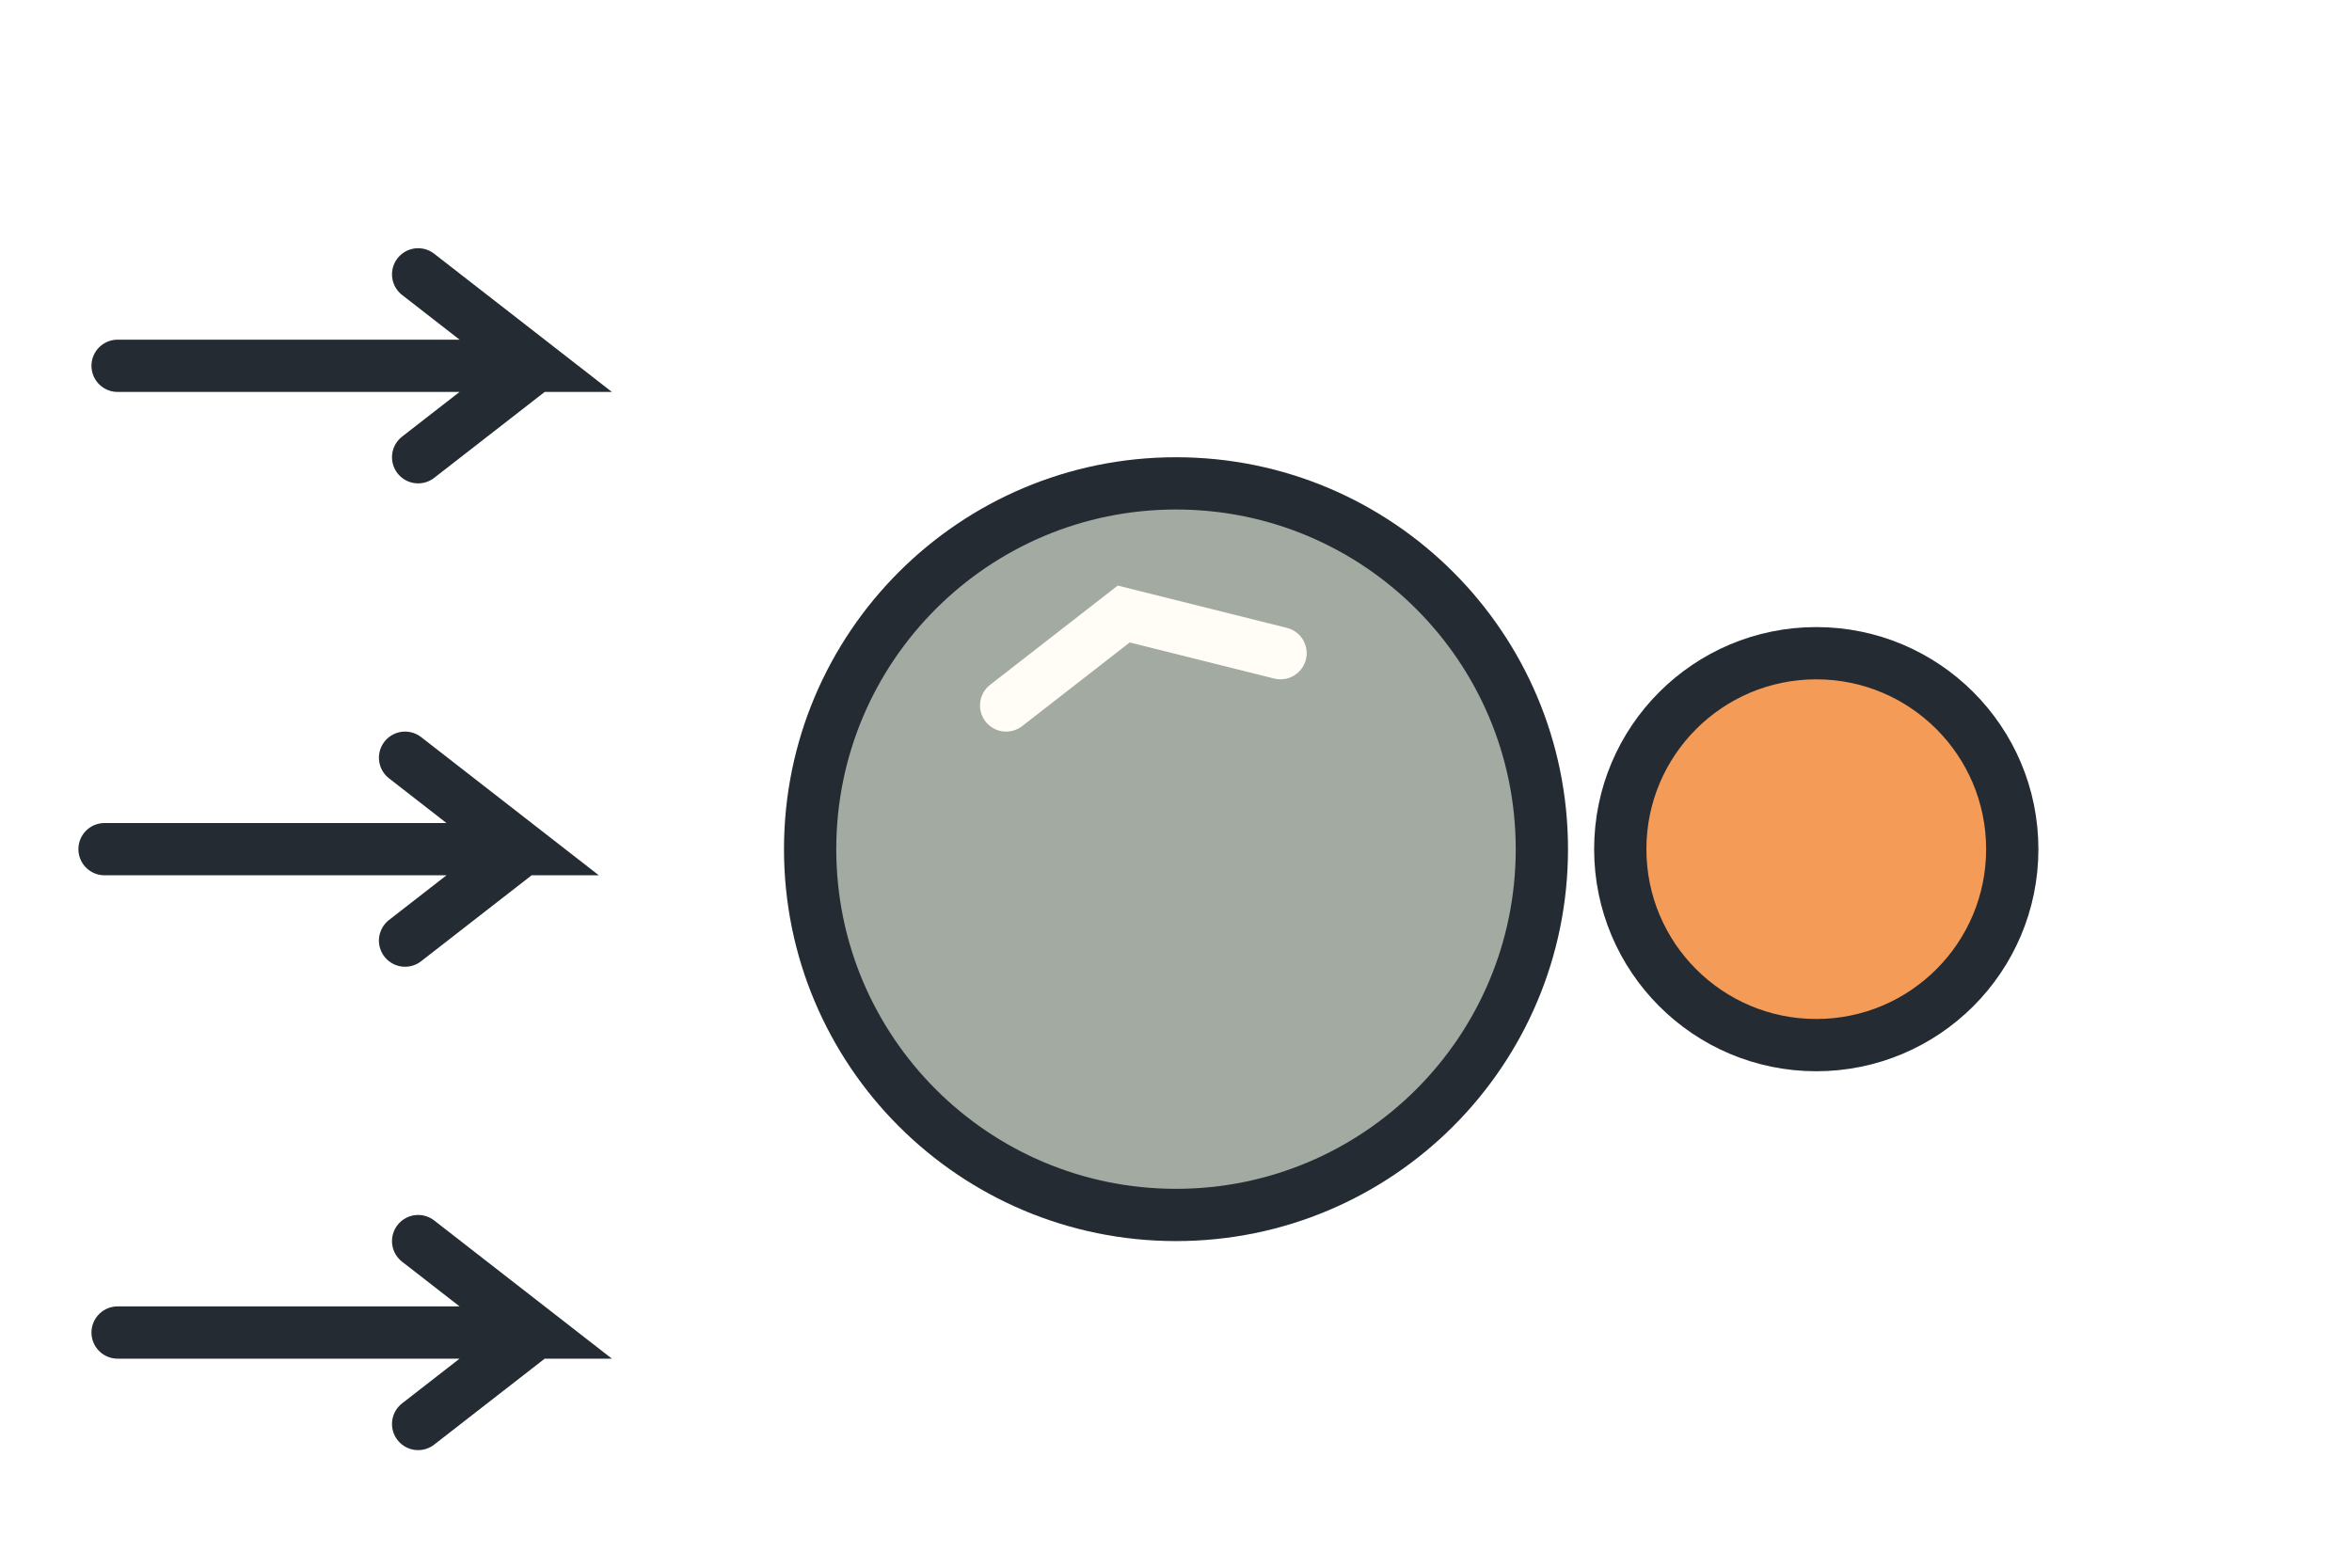
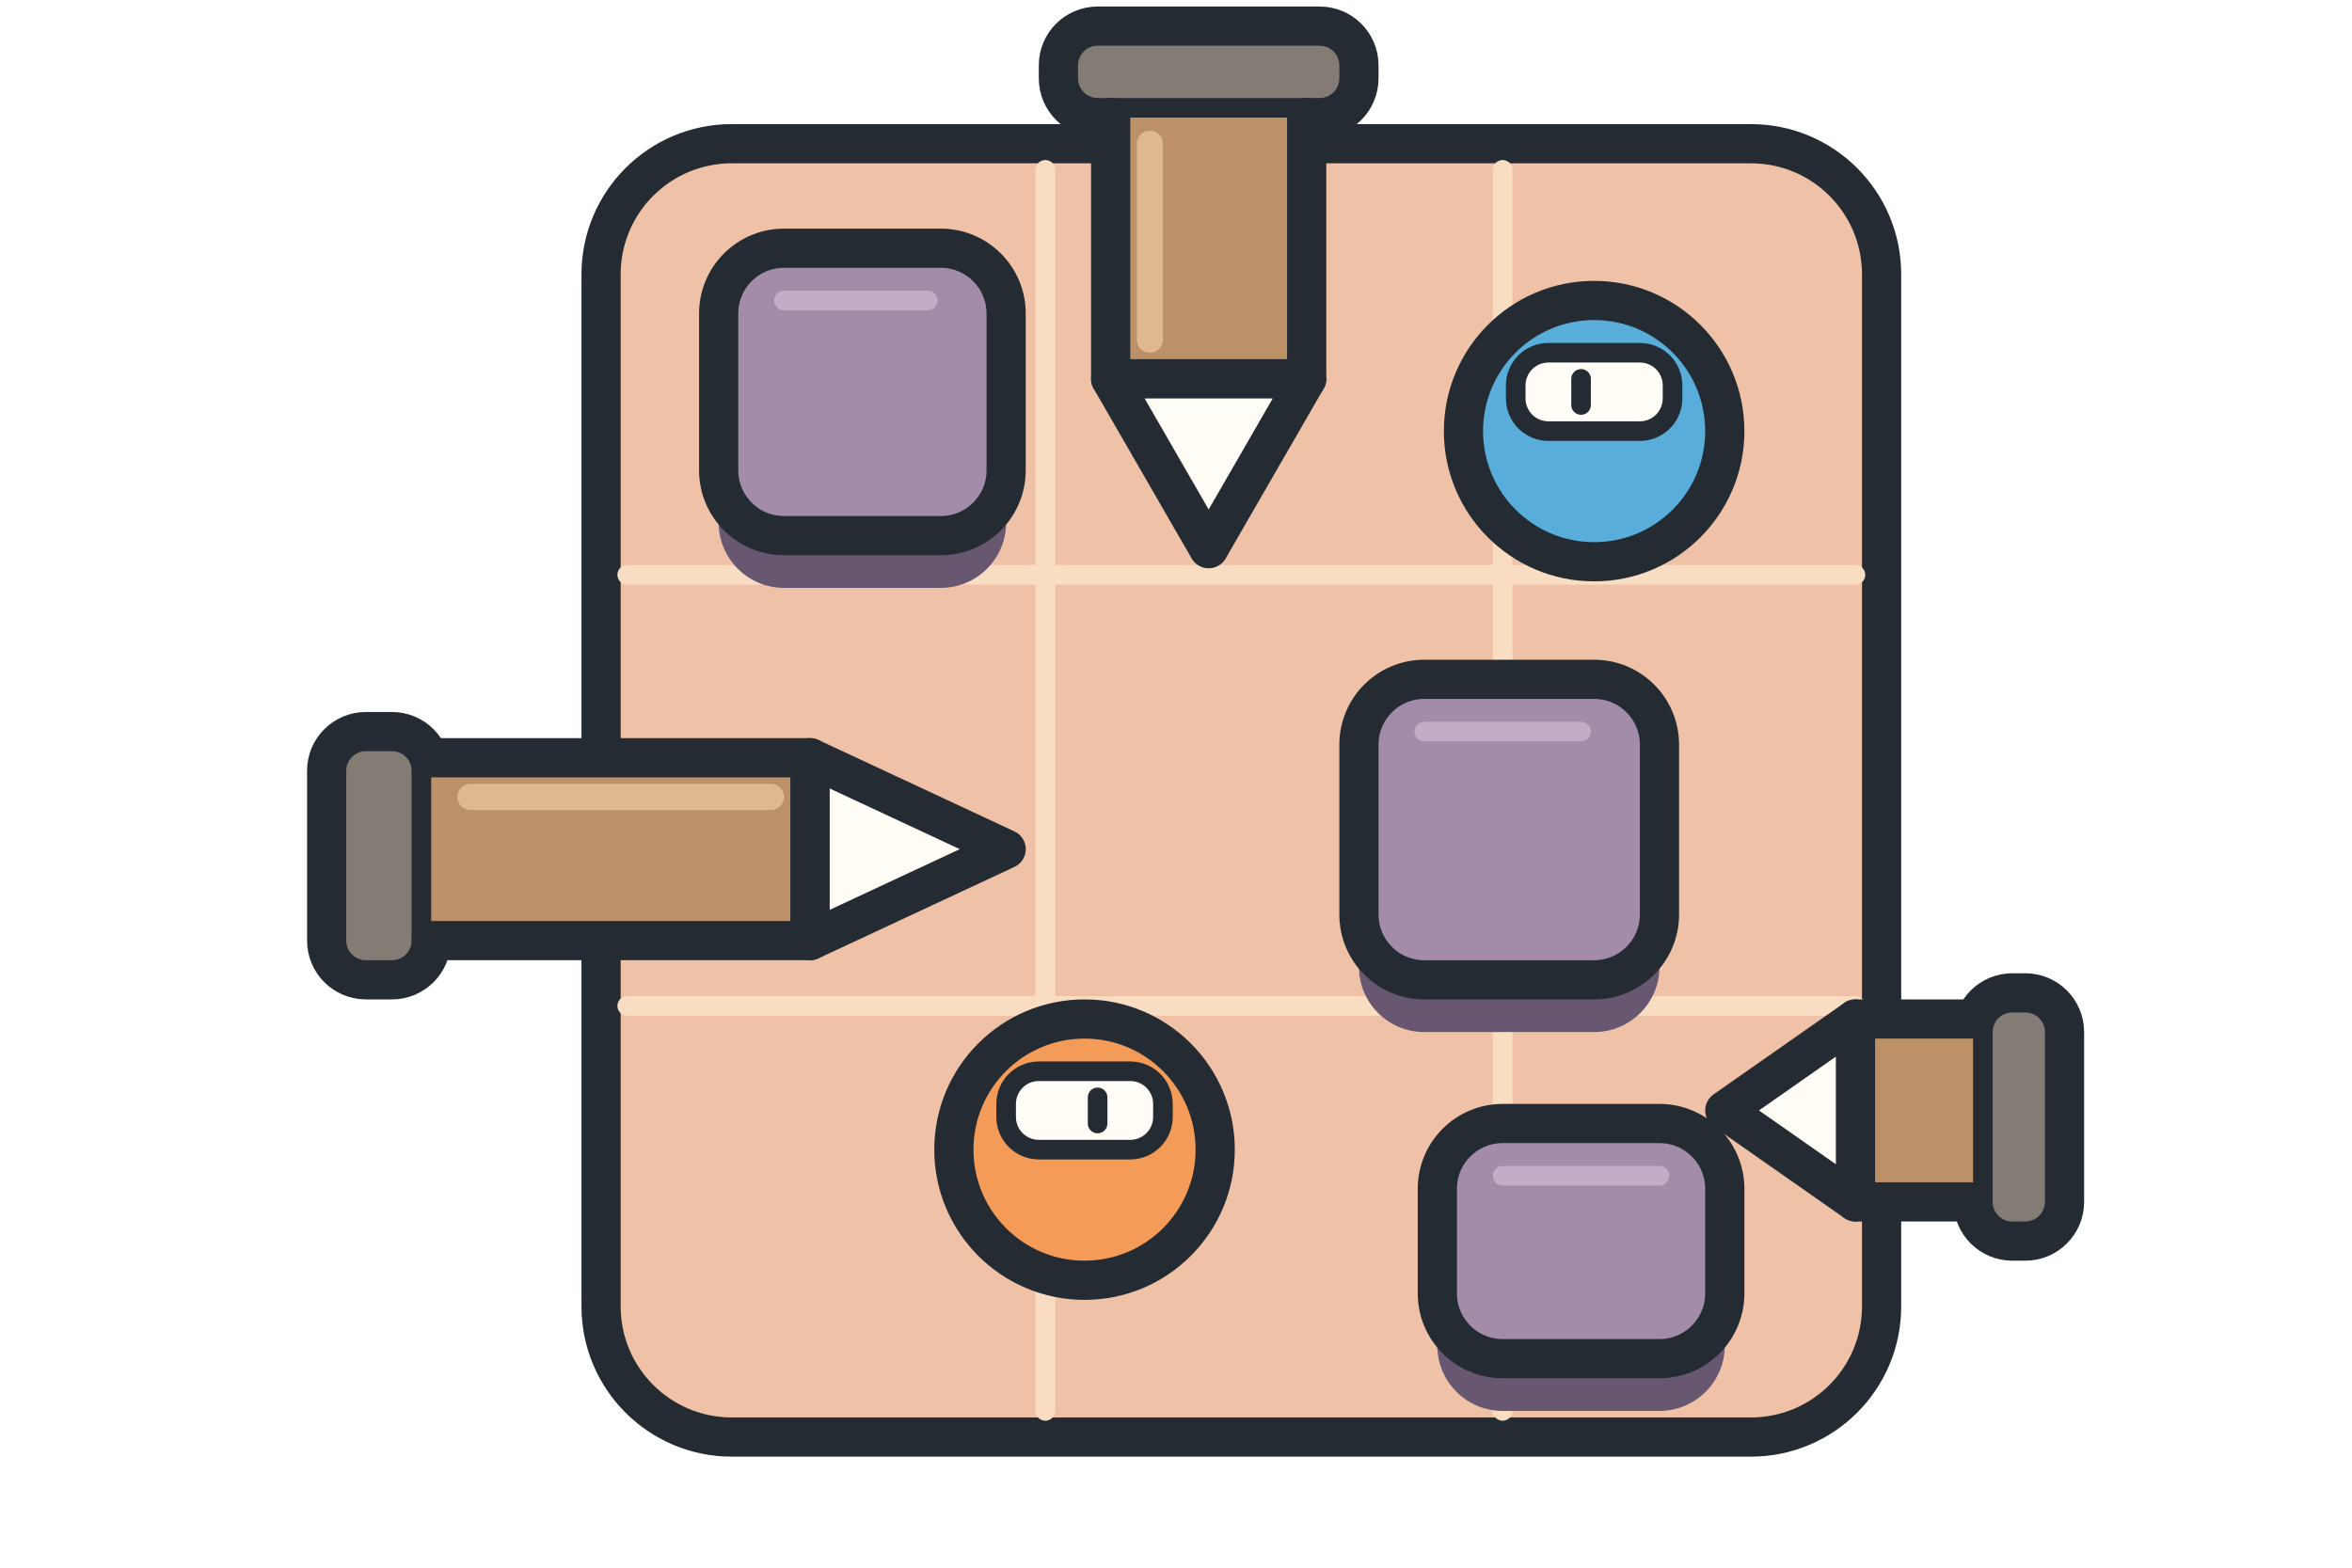
- <svg xmlns="http://www.w3.org/2000/svg" viewBox="0 0 180 120">
-   <g stroke="#242b32" stroke-width="4" stroke-linecap="round">
-     <circle cx="90" cy="65" r="28" fill="#a3aaa2" />
-     <circle cx="139" cy="65" r="15" fill="#f49b58" />
-     <path d="M9 28h32l-9-7m9 7-9 7M8 65h32l-9-7m9 7-9 7M9 102h32l-9-7m9 7-9 7" fill="none" />
-     <path d="m77 54 9-7 12 3" fill="none" stroke="#fffdf5" />
+ <svg xmlns="http://www.w3.org/2000/svg" viewBox="0 0 180 120" fill="none">
+   <g stroke="#242b32" stroke-width="3" stroke-linecap="round" stroke-linejoin="round">
+     <rect x="46" y="11" width="98" height="99" rx="10" fill="#efc2a7" />
+     <path d="M48 44h94M48 77h94M80 13v95m35-95v95" stroke="#f9ddc2" stroke-width="1.5" />
+     <rect x="25" y="56" width="8" height="19" rx="3" fill="#827c75" />
+     <path d="M33 58h29v14H33" fill="#bc9168" />
+     <path d="M36 61h23" stroke="#dfb98d" stroke-width="2" />
+     <path d="m62 58 15 7-15 7z" fill="#fffdf5" />
+     <rect x="81" y="2" width="23" height="7" rx="3" fill="#827c75" />
+     <path d="M85 9v20h15V9" fill="#bc9168" />
+     <path d="M88 11v15" stroke="#dfb98d" stroke-width="2" />
+     <path d="m85 29 7.5 13 7.5-13z" fill="#fffdf5" />
+     <rect x="151" y="76" width="7" height="19" rx="3" fill="#827c75" />
+     <path d="M151 78h-9v14h9" fill="#bc9168" />
+     <path d="m142 78-10 7 10 7z" fill="#fffdf5" />
+     <rect x="55" y="23" width="22" height="22" rx="5" fill="#675770" stroke="none" />
+     <rect x="55" y="19" width="22" height="22" rx="5" fill="#a38caa" />
+     <path d="M60 23h11" stroke="#c2adc8" stroke-width="1.5" />
+     <rect x="104" y="56" width="23" height="23" rx="5" fill="#675770" stroke="none" />
+     <rect x="104" y="52" width="23" height="23" rx="5" fill="#a38caa" />
+     <path d="M109 56h12" stroke="#c2adc8" stroke-width="1.5" />
+     <rect x="110" y="90" width="22" height="18" rx="5" fill="#675770" stroke="none" />
+     <rect x="110" y="86" width="22" height="18" rx="5" fill="#a38caa" />
+     <path d="M115 90h12" stroke="#c2adc8" stroke-width="1.5" />
+     <circle cx="83" cy="88" r="10" fill="#f49b58" />
+     <rect x="77" y="82" width="12" height="6" rx="2.5" fill="#fffdf5" stroke-width="1.5" />
+     <path d="M84 84v2" stroke-width="1.5" />
+     <circle cx="122" cy="33" r="10" fill="#58addb" />
+     <rect x="116" y="27" width="12" height="6" rx="2.5" fill="#fffdf5" stroke-width="1.5" />
+     <path d="M121 29v2" stroke-width="1.5" />
  </g>
</svg>
